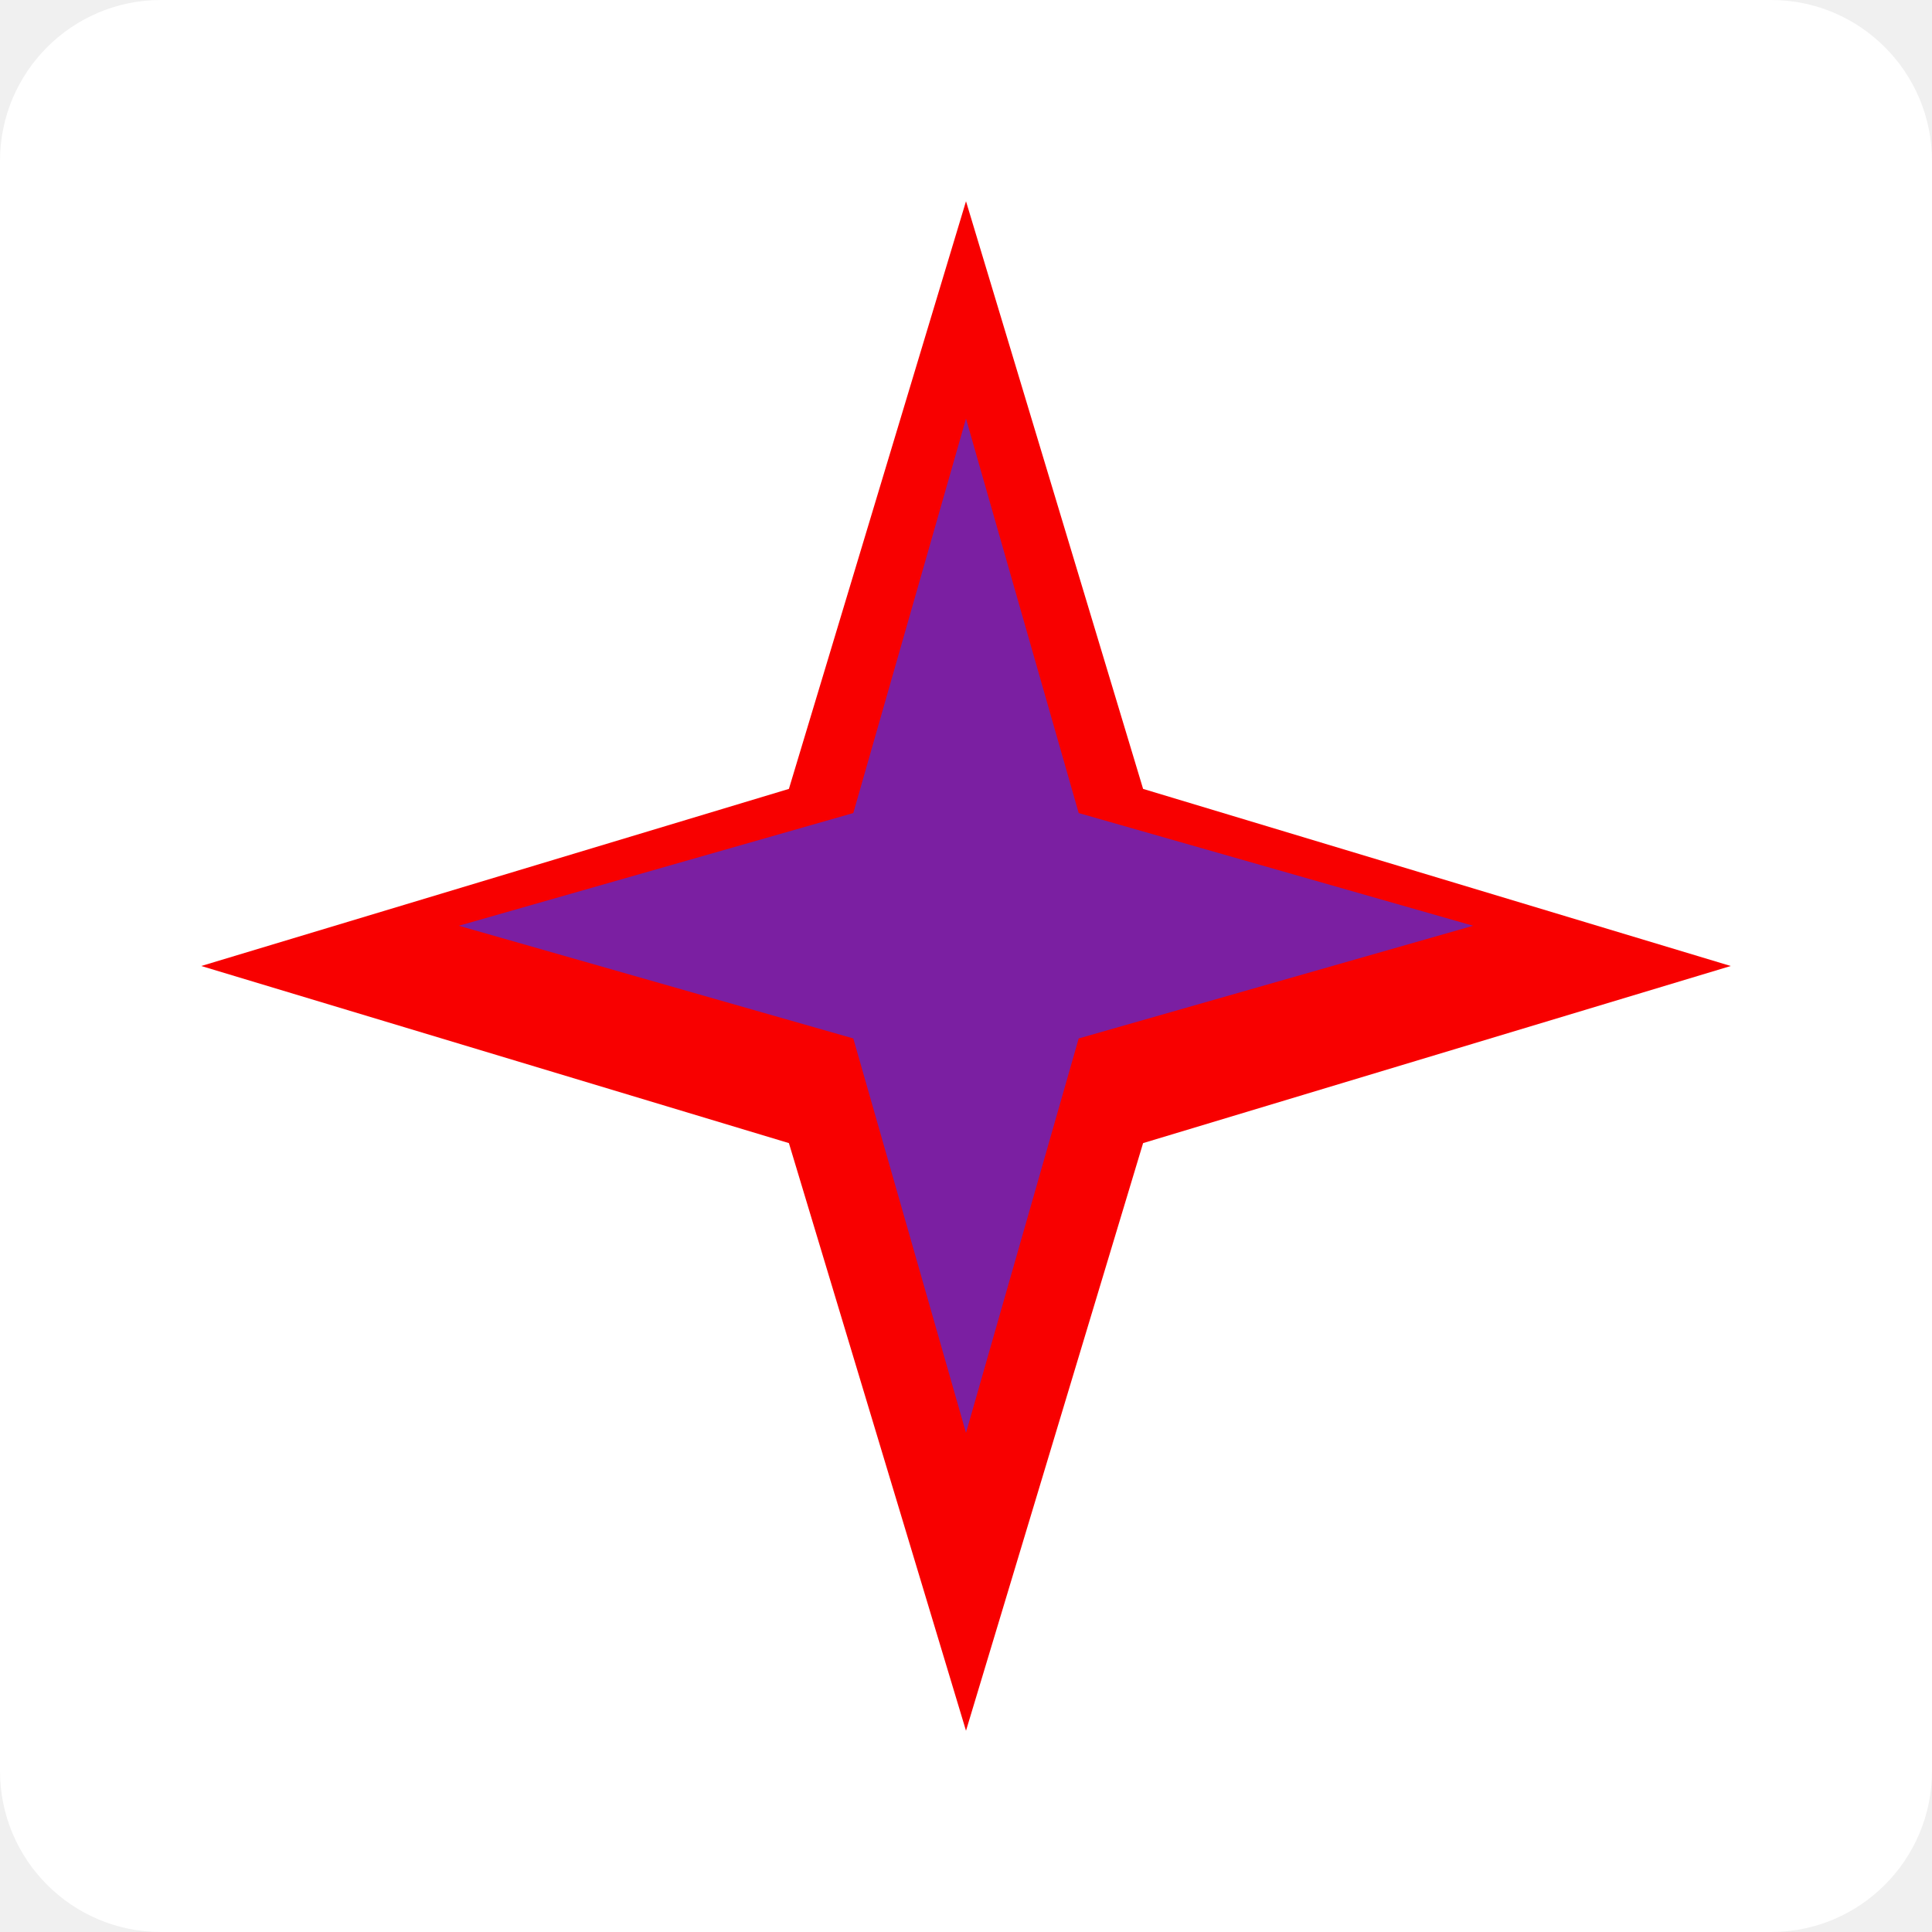
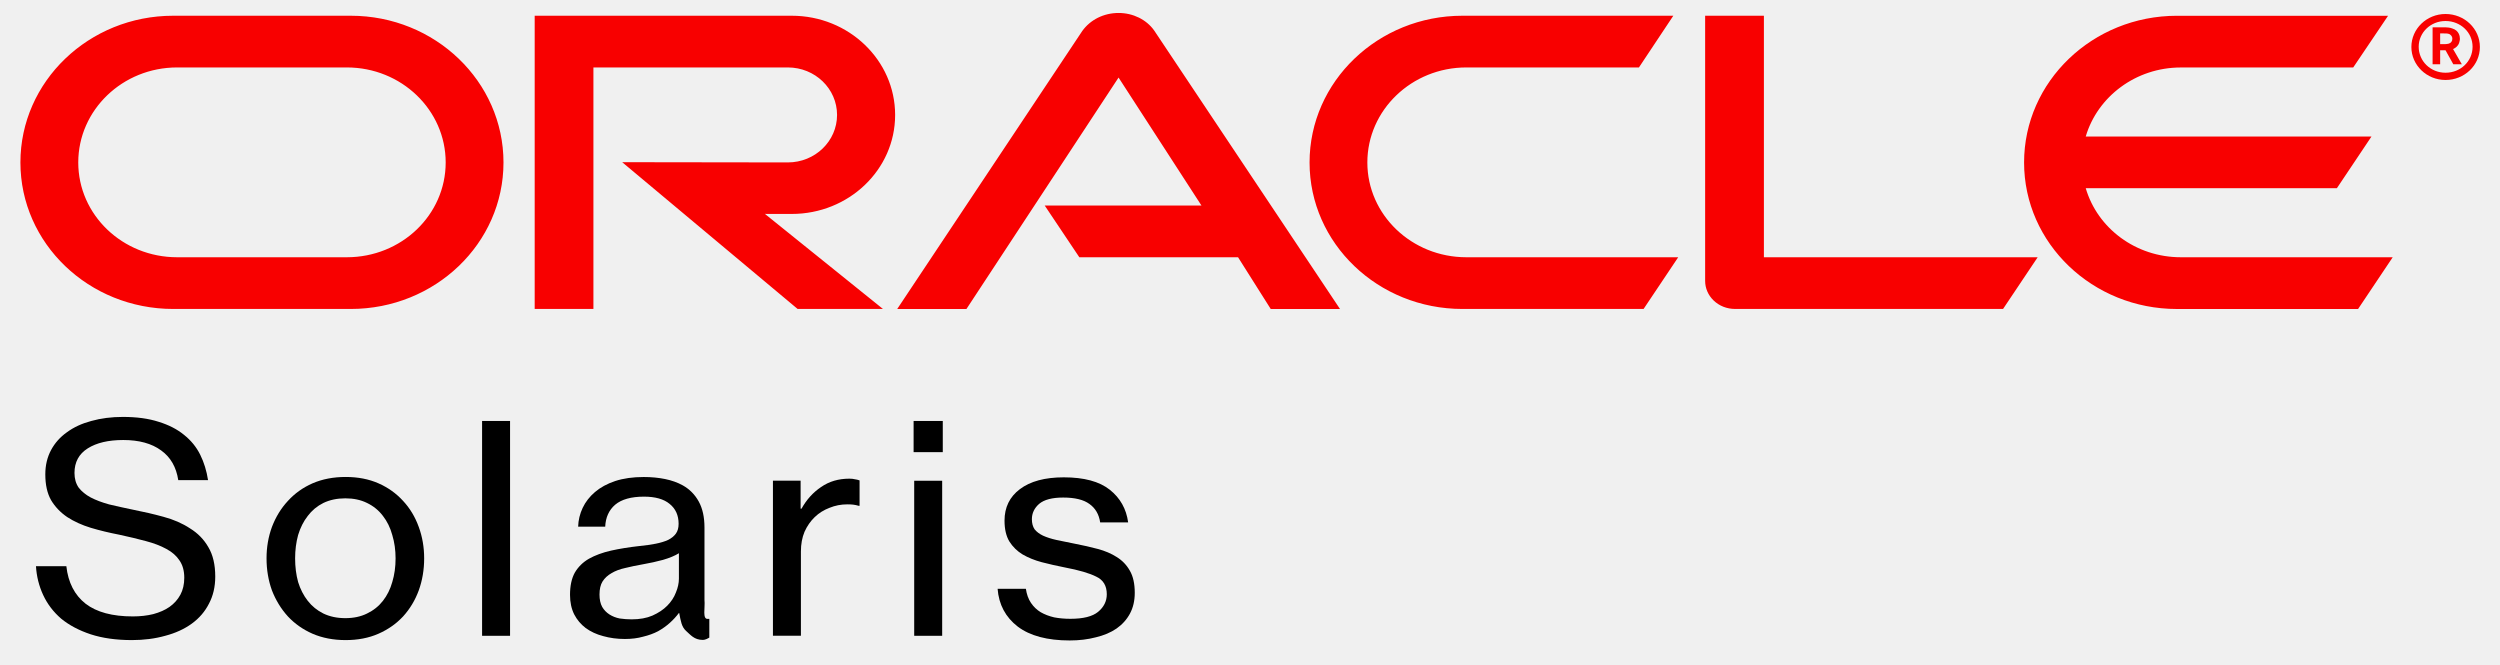
- <svg xmlns="http://www.w3.org/2000/svg" viewBox="0 0 24 24" role="img" aria-label="Solaris">
-   <rect width="24" height="24" rx="2" fill="#fff" />
-   <path fill="#F80000" d="M12 2.5 14.2 9.8 21.5 12 14.2 14.2 12 21.5 9.8 14.2 2.5 12 9.8 9.8Z" />
-   <path fill="#7B1FA2" d="M12 5.2 13.4 10.1 18.3 11.5 13.4 12.9 12 17.8 10.6 12.9 5.7 11.5 10.6 10.1Z" />
+ <svg xmlns="http://www.w3.org/2000/svg" width="329.4" height="87.5" version="1.0">
+   <g style="stroke-width:2.925">
+     <g transform="matrix(.5081 0 0 .4877 2.7 1.722)">
+       <g transform="translate(-715.1 -719.7)">
+         <path d="m980.7 771.7h40.65l-21.5-34.58-39.45 62.53h-17.95l47.99-75.11c2.086-3.035 5.564-4.868 9.42-4.868 3.73 0 7.207 1.77 9.23 4.742l48.18 75.23h-17.96l-8.472-13.97h-41.16zm186.5 13.97v-65.25h-15.24v71.63c0 1.96 0.759 3.857 2.213 5.311 1.454 1.454 3.414 2.276 5.564 2.276h69.48l8.978-13.97zm-252.1-11.7c14.79 0 26.81-11.95 26.81-26.74 0-14.79-12.01-26.81-26.81-26.81h-66.66v79.22h15.23v-65.25h50.41c7.081 0 12.77 5.753 12.77 12.83 0 7.081-5.69 12.83-12.77 12.83l-42.95-0.063 45.48 39.64h22.13l-30.6-25.67zm-160.4 25.67c-21.87 0-39.62-17.7-39.62-39.58 0-21.88 17.75-39.64 39.62-39.64h46.04c21.87 0 39.61 17.77 39.61 39.64 0 21.87-17.73 39.58-39.61 39.58zm45.02-13.97c14.17 0 25.64-11.44 25.64-25.61 0-14.16-11.47-25.67-25.64-25.67h-44c-14.16 0-25.64 11.51-25.64 25.67 0 14.16 11.48 25.61 25.64 25.61zm289.3 13.97c-21.88 0-39.64-17.7-39.64-39.58 0-21.88 17.77-39.64 39.64-39.64h54.69l-8.914 13.97h-44.76c-14.16 0-25.67 11.51-25.67 25.67 0 14.16 11.51 25.61 25.67 25.61h54.94l-8.977 13.97zm186.3-13.97c-11.7 0-21.62-7.84-24.66-18.65h65.12l8.978-13.97h-74.1c3.035-10.75 12.96-18.65 24.66-18.65h44.7l9.041-13.97h-54.75c-21.88 0-39.64 17.77-39.64 39.64 0 21.87 17.77 39.58 39.64 39.58h46.97l8.977-13.97h-54.94" style="fill:#f80000" />
+         <path d="m1337 728.8c0-3.857 3.098-6.954 6.954-6.954 3.92 0 7.018 3.098 7.018 6.954 0 3.92-3.098 7.018-7.018 7.018-3.857 0-6.954-3.098-6.954-7.018zm6.954 8.978c4.931 0 8.914-3.983 8.914-8.914s-3.983-8.914-8.914-8.914c-4.868 0-8.851 3.983-8.851 8.914s3.983 8.914 8.851 8.914zm-0.822-14.23c1.391 0 1.96 0.063 2.592 0.316 1.77 0.569 1.96 2.15 1.96 2.782 0 0.126 0 0.443-0.126 0.822-0.063 0.379-0.316 1.138-1.201 1.707-0.126 0.063-0.19 0.126-0.442 0.253l2.276 4.109h-2.213l-2.023-3.793h-1.391v3.793h-1.96v-9.989zm0.696 4.552c0.632-0.063 1.264-0.063 1.644-0.632 0.19-0.253 0.253-0.506 0.253-0.885 0-0.506-0.316-0.948-0.759-1.201-0.443-0.19-0.885-0.19-1.834-0.19h-0.569v2.908h1.264" style="fill:#f80000" />
+       </g>
+       <path d="m28.9 169.4q-6.084 0-10.69-1.56-4.524-1.56-7.644-4.212-3.042-2.73-4.68-6.396-1.638-3.666-1.872-7.8h7.878q0.702 6.63 4.992 10.14 4.29 3.432 12.25 3.432 2.886 0 5.304-0.624 2.496-0.702 4.212-1.95 1.794-1.326 2.808-3.276 1.014-1.95 1.014-4.602 0-2.808-1.248-4.68-1.17-1.872-3.432-3.12-2.184-1.248-5.304-2.106-3.042-0.858-6.864-1.716-3.9-0.78-7.41-1.872-3.432-1.092-6.084-2.886-2.652-1.872-4.212-4.602-1.482-2.73-1.482-6.942 0-3.666 1.482-6.552t4.134-4.836q2.652-2.028 6.318-3.042 3.744-1.092 8.19-1.092 5.382 0 9.283 1.326 3.9 1.248 6.552 3.51 2.73 2.262 4.212 5.382 1.482 3.12 2.028 6.864h-7.722q-0.78-5.304-4.446-8.034-3.666-2.808-9.829-2.808-5.772 0-9.205 2.262-3.432 2.262-3.432 6.63 0 2.34 1.092 3.978 1.17 1.56 3.12 2.652 2.028 1.092 4.758 1.872 2.808 0.702 6.084 1.404 4.212 0.858 8.034 1.95 3.9 1.092 6.864 3.12 3.042 1.95 4.758 5.07 1.794 3.12 1.794 7.956 0 4.134-1.638 7.332-1.56 3.198-4.446 5.382-2.886 2.184-6.864 3.276-3.978 1.17-8.659 1.17z" style="stroke-width:2.925" />
+       <path d="m84.32 169.4q-4.758 0-8.581-1.716-3.744-1.716-6.396-4.68-2.652-3.042-4.134-7.02-1.404-4.056-1.404-8.659 0-4.524 1.404-8.502 1.482-4.056 4.134-7.02 2.652-3.042 6.396-4.758 3.822-1.716 8.581-1.716 4.758 0 8.503 1.716t6.396 4.758q2.652 2.964 4.056 7.02 1.404 3.978 1.404 8.502 0 4.602-1.404 8.659-1.404 3.978-4.056 7.02-2.652 2.964-6.396 4.68-3.744 1.716-8.503 1.716zm-0.078-5.928q3.198 0 5.616-1.248 2.496-1.248 4.134-3.432 1.638-2.184 2.418-5.07 0.858-2.964 0.858-6.396 0-3.354-0.858-6.318-0.78-2.964-2.418-5.148-1.638-2.262-4.134-3.51-2.418-1.248-5.616-1.248-3.198 0-5.694 1.248-2.418 1.248-4.056 3.51-1.638 2.184-2.496 5.148-0.78 2.964-0.78 6.318 0 3.432 0.78 6.396 0.858 2.886 2.496 5.07 1.638 2.184 4.056 3.432 2.496 1.248 5.694 1.248z" style="stroke-width:2.925" />
+       <path d="m119.7 110.2h7.254v58.04h-7.254z" style="stroke-width:2.925" />
+       <path d="m156.7 169.1c-1.976 0-3.848-0.26-5.616-0.78-1.716-0.468-3.224-1.196-4.524-2.184-1.248-0.988-2.236-2.21-2.964-3.666-0.728-1.508-1.092-3.276-1.092-5.304 0-2.444 0.416-4.446 1.248-6.006 0.884-1.56 2.106-2.808 3.666-3.744 1.612-0.936 3.51-1.664 5.694-2.184 2.236-0.52 4.706-0.936 7.41-1.248 1.56-0.156 2.964-0.364 4.212-0.624s2.314-0.598 3.198-1.014c0.884-0.468 1.56-1.04 2.028-1.716s0.702-1.56 0.702-2.652c0-2.288-0.78-4.082-2.34-5.382-1.508-1.3-3.718-1.95-6.63-1.95-3.328 0-5.824 0.728-7.488 2.184-1.612 1.456-2.47 3.432-2.574 5.928h-7.02c0.052-1.768 0.442-3.458 1.17-5.07 0.728-1.612 1.794-3.042 3.198-4.29 1.404-1.248 3.146-2.236 5.226-2.964 2.132-0.728 4.602-1.092 7.41-1.092 1.976 0 3.822 0.182 5.538 0.546s3.25 0.936 4.602 1.716c1.768 1.04 3.146 2.496 4.134 4.368 0.988 1.872 1.482 4.212 1.482 7.02v19.58c0.214 2.018-0.641 5.37 0.944 5.086h0.312v5.07c-1.045 0.657-1.469 0.592-1.692 0.624-2.236 0-3.206-1.403-4.35-2.443-1.144-1.092-1.351-2.591-1.767-4.827h-0.078c-0.676 0.936-1.456 1.82-2.34 2.652s-1.898 1.586-3.042 2.262c-1.144 0.624-2.444 1.118-3.9 1.482-1.404 0.416-2.99 0.624-4.758 0.624zm1.794-5.304c2.08 0 3.874-0.338 5.382-1.014 1.56-0.728 2.834-1.612 3.822-2.652 1.04-1.092 1.794-2.288 2.262-3.588 0.52-1.3 0.78-2.548 0.78-3.744v-6.864c-1.04 0.676-2.418 1.274-4.134 1.794-1.664 0.468-3.354 0.858-5.07 1.17-1.716 0.312-3.276 0.65-4.68 1.014-1.404 0.312-2.6 0.78-3.588 1.404-0.988 0.572-1.768 1.326-2.34 2.262-0.52 0.884-0.78 2.054-0.78 3.51 0 1.352 0.234 2.47 0.702 3.354 0.468 0.832 1.092 1.508 1.872 2.028s1.664 0.884 2.652 1.092c1.04 0.156 2.08 0.234 3.12 0.234z" style="stroke-width:2.925" />
+       <path d="m202.3 133.9h0.234q1.95-3.666 5.07-5.85 3.12-2.262 7.332-2.262 0.858 0 1.404 0.156 0.624 0.078 1.248 0.312v6.864h-0.234q-0.78-0.234-1.404-0.312-0.624-0.078-1.56-0.078-2.418 0-4.602 0.936-2.184 0.858-3.822 2.496-1.638 1.638-2.652 3.978-0.936 2.34-0.936 5.304v22.78h-7.254v-41.89h7.176z" style="stroke-width:2.925" />
+       <path d="m231.6 110.2h7.566v8.424h-7.566zm0.156 16.15h7.254v41.89h-7.254z" style="stroke-width:2.925" />
+       <path d="m272.1 169.5q-8.737 0-13.49-3.744-4.758-3.822-5.226-10.22h7.332q0.312 2.262 1.326 3.822t2.496 2.496q1.56 0.936 3.51 1.404 1.95 0.39 4.212 0.39 4.992 0 7.176-1.872 2.262-1.95 2.262-4.758 0-3.432-2.73-4.758-2.652-1.404-8.19-2.496-3.042-0.624-5.928-1.404-2.808-0.78-4.992-2.106-2.106-1.326-3.432-3.51-1.248-2.184-1.248-5.616 0-5.382 3.978-8.502 4.056-3.198 11.39-3.198 7.878 0 11.93 3.354t4.758 8.815h-7.254q-0.468-3.276-2.808-4.992-2.262-1.716-6.786-1.716-4.29 0-6.24 1.716-1.872 1.716-1.872 4.134 0 1.638 0.702 2.73 0.78 1.014 2.184 1.716 1.482 0.702 3.51 1.17 2.106 0.468 4.758 1.014 3.12 0.624 5.928 1.404 2.808 0.78 4.914 2.184 2.184 1.404 3.432 3.744 1.248 2.262 1.248 5.928 0 3.198-1.248 5.616t-3.51 4.056q-2.184 1.56-5.304 2.34-3.12 0.858-6.786 0.858z" style="stroke-width:2.925" />
+     </g>
+   </g>
</svg>
